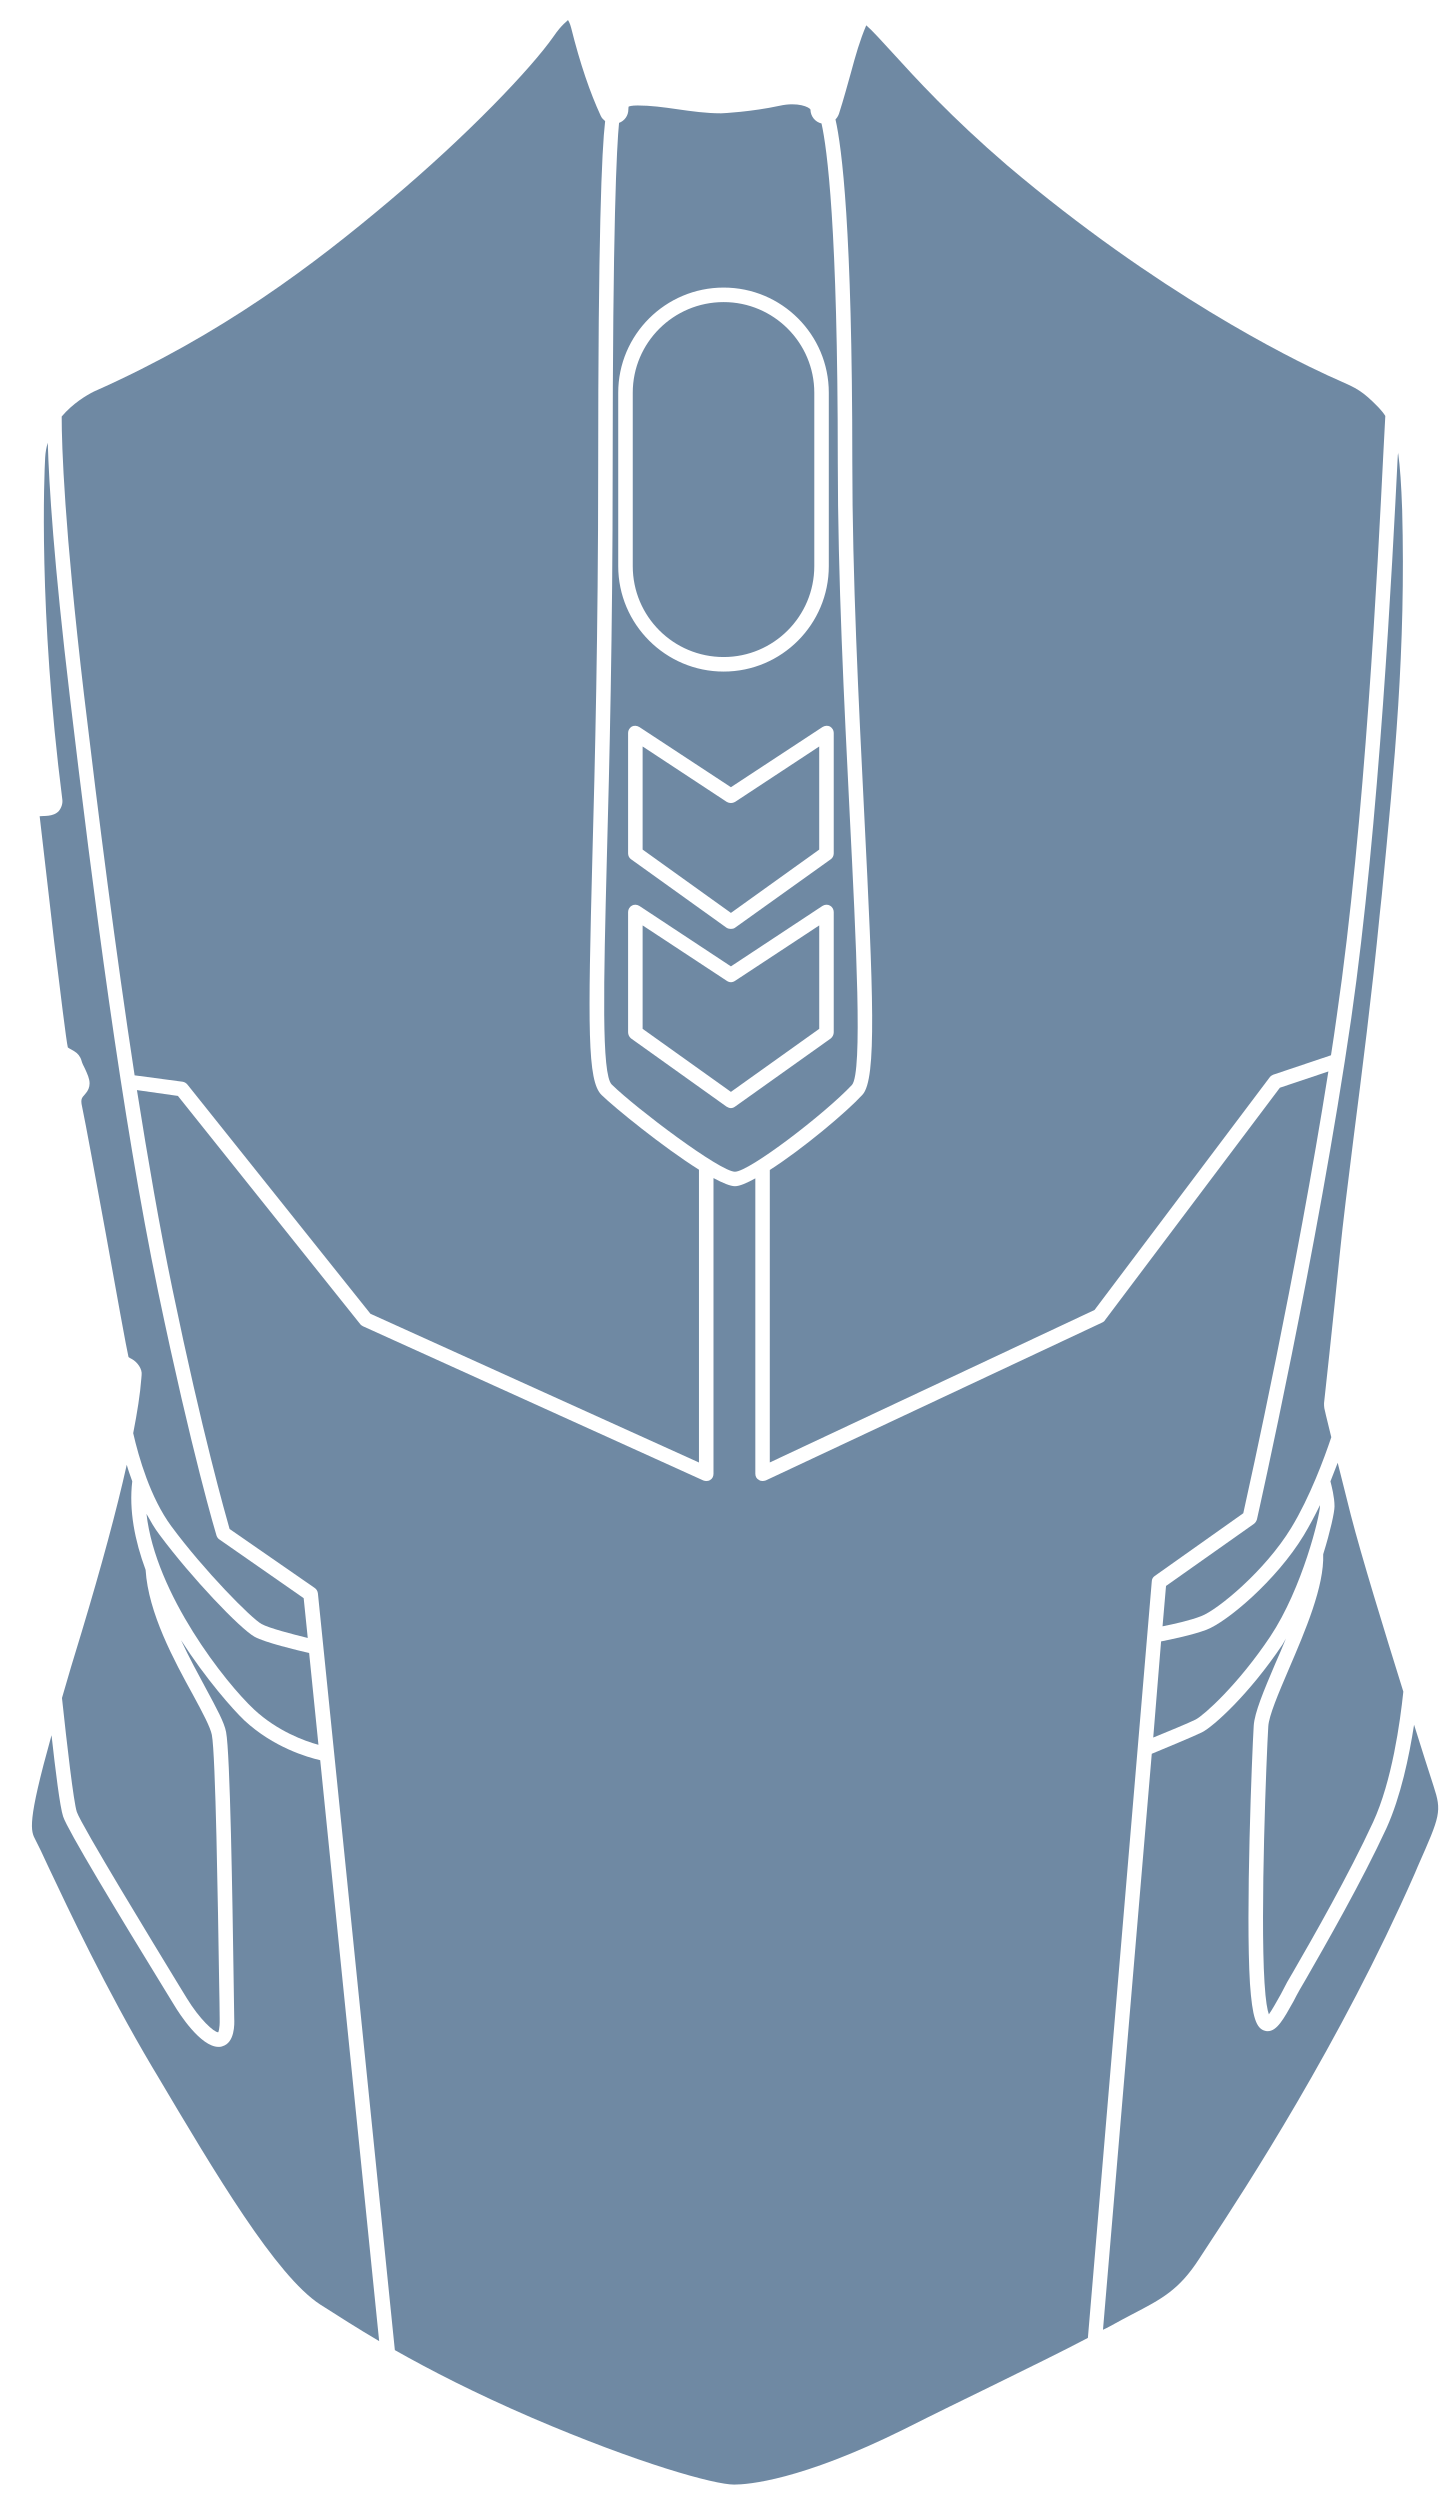
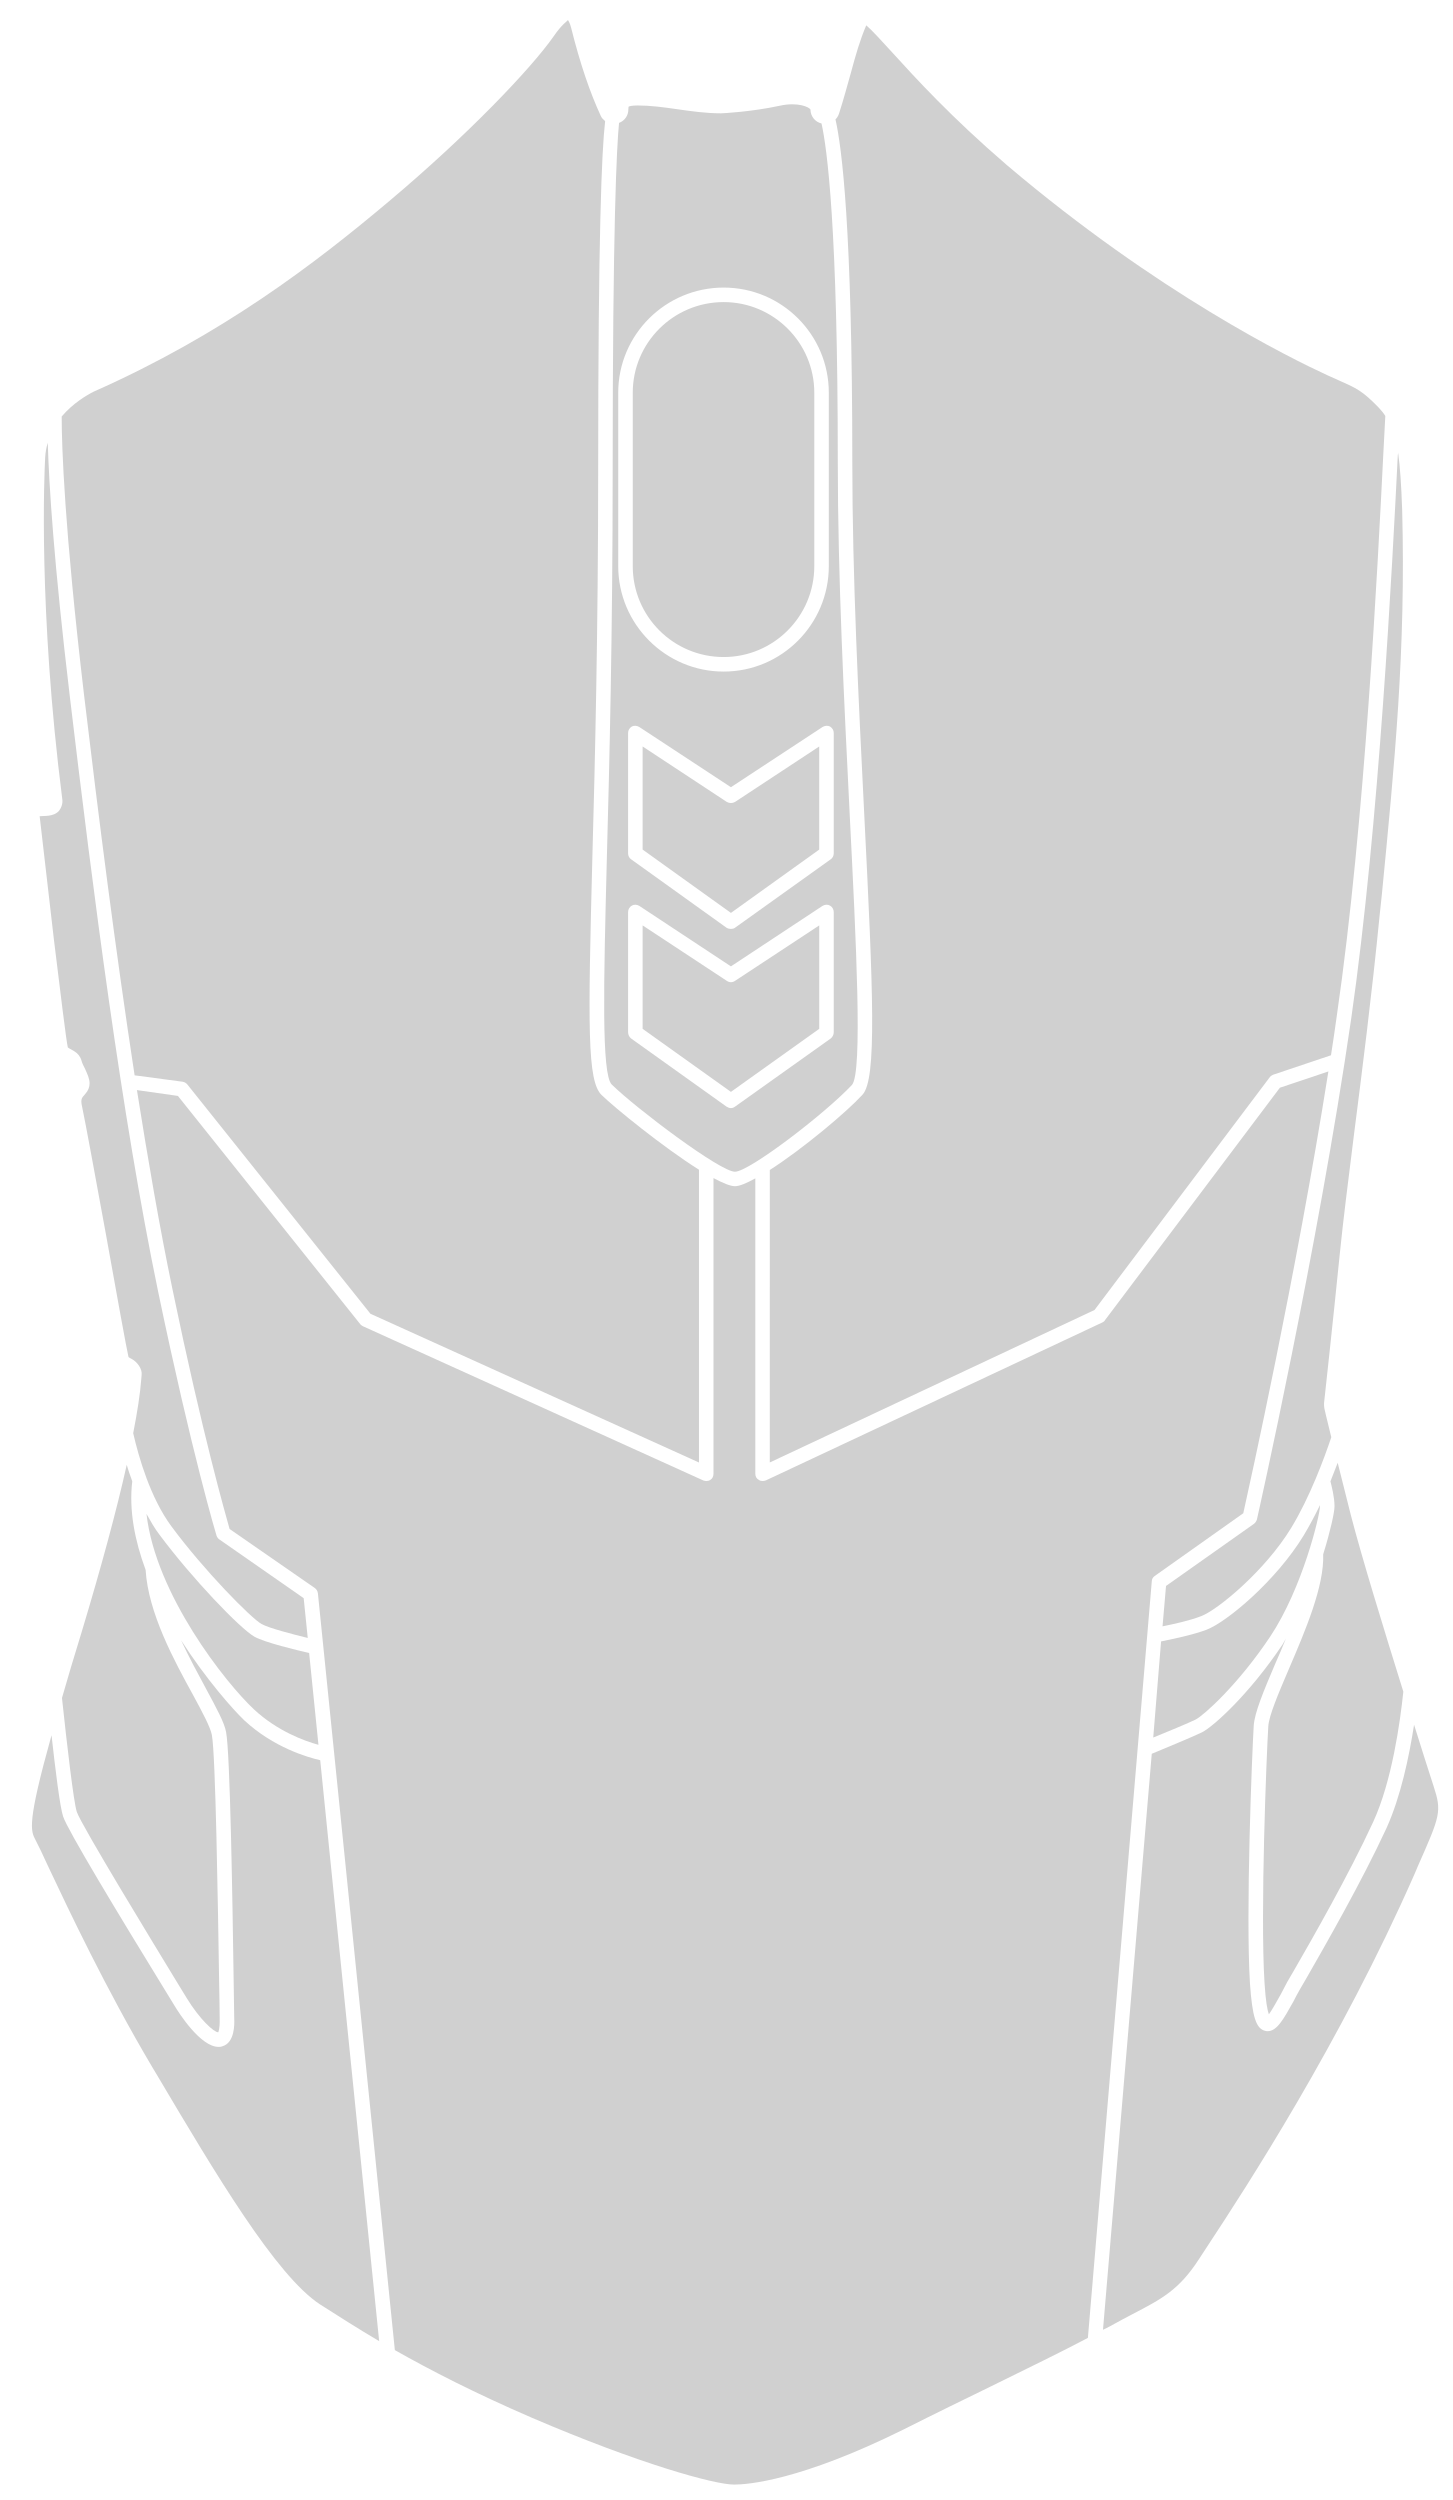
- <svg xmlns="http://www.w3.org/2000/svg" width="280pt" height="482pt" version="1.1" viewBox="0 0 280 482" id="svg380" fill="#6F89A3">
+ <svg xmlns="http://www.w3.org/2000/svg" width="280pt" height="482pt" version="1.1" viewBox="0 0 280 482" id="svg380" fill="#D0D0D0">
  <defs id="defs350">
    <symbol id="u" overflow="visible">
      <path d="m 18.766,-1.125 c -0.969,0.5 -1.98,0.875 -3.031,1.125 -1.043,0.258 -2.137,0.391 -3.281,0.391 -3.398,0 -6.09,-0.945 -8.078,-2.844 -1.992,-1.906 -2.984,-4.484 -2.984,-7.734 0,-3.258 0.992,-5.836 2.984,-7.734 1.988,-1.906 4.68,-2.859 8.078,-2.859 1.145,0 2.238,0.133 3.281,0.391 1.051,0.25 2.062,0.625 3.031,1.125 v 4.219 c -0.98,-0.656 -1.945,-1.141 -2.891,-1.453 -0.949,-0.312 -1.949,-0.469 -3,-0.469 -1.875,0 -3.352,0.605 -4.422,1.812 -1.074,1.199 -1.609,2.856 -1.609,4.969 0,2.106 0.535,3.762 1.609,4.969 1.07,1.199 2.547,1.797 4.422,1.797 1.051,0 2.051,-0.148 3,-0.453 0.945,-0.312 1.91,-0.801 2.891,-1.469 z" id="path287" />
    </symbol>
    <symbol id="b" overflow="visible">
      <path d="m 13.734,-11.141 c -0.438,-0.195 -0.871,-0.344 -1.297,-0.438 -0.418,-0.102 -0.84,-0.156 -1.266,-0.156 -1.262,0 -2.231,0.406 -2.906,1.219 -0.68,0.805 -1.016,1.953 -1.016,3.453 v 7.062 H 2.359 v -15.312 h 4.891 v 2.516 c 0.625,-1 1.344,-1.727 2.156,-2.188 0.82,-0.469 1.801,-0.703 2.938,-0.703 0.164,0 0.344,0.012 0.531,0.031 0.195,0.012 0.477,0.039 0.844,0.078 z" id="path290" />
    </symbol>
    <symbol id="a" overflow="visible">
      <path d="m 17.641,-7.703 v 1.406 H 6.188 c 0.125,1.148 0.539,2.008 1.25,2.578 0.707,0.574 1.703,0.859 2.984,0.859 1.031,0 2.082,-0.148 3.156,-0.453 1.082,-0.312 2.191,-0.773 3.328,-1.391 v 3.766 c -1.156,0.438 -2.312,0.766 -3.469,0.984 -1.156,0.227 -2.312,0.344 -3.469,0.344 -2.773,0 -4.93,-0.703 -6.469,-2.109 -1.531,-1.406 -2.297,-3.379 -2.297,-5.922 0,-2.5 0.754,-4.461 2.266,-5.891 1.508,-1.438 3.582,-2.156 6.219,-2.156 2.406,0 4.332,0.73 5.781,2.188 1.445,1.449 2.172,3.383 2.172,5.797 z m -5.031,-1.625 c 0,-0.926 -0.273,-1.672 -0.812,-2.234 -0.543,-0.57 -1.25,-0.859 -2.125,-0.859 -0.949,0 -1.719,0.266 -2.312,0.797 -0.594,0.531 -0.965,1.297 -1.109,2.297 z" id="path293" />
    </symbol>
    <symbol id="k" overflow="visible">
      <path d="m 9.219,-6.891 c -1.023,0 -1.793,0.172 -2.312,0.516 -0.512,0.344 -0.766,0.855 -0.766,1.531 0,0.625 0.207,1.117 0.625,1.469 0.414,0.344 0.988,0.516 1.719,0.516 0.926,0 1.703,-0.328 2.328,-0.984 0.633,-0.664 0.953,-1.492 0.953,-2.484 v -0.562 z m 7.469,-1.844 V 0 h -4.922 v -2.266 c -0.656,0.93 -1.398,1.605 -2.219,2.031 -0.824,0.414 -1.824,0.625 -3,0.625 -1.586,0 -2.871,-0.457 -3.859,-1.375 -0.992,-0.926 -1.484,-2.129 -1.484,-3.609 0,-1.789 0.613,-3.102 1.844,-3.938 1.238,-0.844 3.18,-1.266 5.828,-1.266 h 2.891 v -0.391 c 0,-0.77 -0.309,-1.332 -0.922,-1.688 -0.617,-0.363 -1.57,-0.547 -2.859,-0.547 -1.055,0 -2.031,0.105 -2.938,0.312 -0.898,0.211 -1.73,0.523 -2.5,0.938 v -3.734 c 1.039,-0.25 2.086,-0.441 3.141,-0.578 1.062,-0.133 2.125,-0.203 3.188,-0.203 2.758,0 4.75,0.547 5.969,1.641 1.227,1.086 1.844,2.856 1.844,5.312 z" id="path296" />
    </symbol>
    <symbol id="d" overflow="visible">
      <path d="m 7.703,-19.656 v 4.344 H 12.75 v 3.5 H 7.703 v 6.5 c 0,0.711 0.141,1.188 0.422,1.438 0.281,0.25 0.836,0.375 1.672,0.375 h 2.516 v 3.5 h -4.188 c -1.938,0 -3.312,-0.398 -4.125,-1.203 -0.805,-0.812 -1.203,-2.18 -1.203,-4.109 v -6.5 h -2.422 v -3.5 h 2.422 v -4.344 z" id="path299" />
    </symbol>
    <symbol id="j" overflow="visible">
      <path d="m 12.766,-13.078 v -8.203 h 4.922 V -1e-4 H 12.766 v -2.219 c -0.668,0.906 -1.406,1.57 -2.219,1.984 -0.813,0.414 -1.758,0.625 -2.828,0.625 -1.887,0 -3.434,-0.75 -4.641,-2.25 -1.211,-1.5 -1.812,-3.426 -1.812,-5.781 0,-2.363 0.602,-4.297 1.812,-5.797 1.207,-1.5 2.754,-2.25 4.641,-2.25 1.062,0 2,0.215 2.812,0.641 0.82,0.43 1.566,1.086 2.234,1.969 z m -3.219,9.922 c 1.039,0 1.836,-0.379 2.391,-1.141 0.551,-0.77 0.828,-1.883 0.828,-3.344 0,-1.457 -0.277,-2.566 -0.828,-3.328 -0.555,-0.77 -1.352,-1.156 -2.391,-1.156 -1.043,0 -1.84,0.387 -2.391,1.156 -0.555,0.762 -0.828,1.871 -0.828,3.328 0,1.461 0.273,2.574 0.828,3.344 0.551,0.762 1.348,1.141 2.391,1.141 z" id="path302" />
    </symbol>
    <symbol id="i" overflow="visible">
      <path d="m 10.5,-3.156 c 1.051,0 1.852,-0.379 2.406,-1.141 0.551,-0.77 0.828,-1.883 0.828,-3.344 0,-1.457 -0.277,-2.566 -0.828,-3.328 -0.555,-0.77 -1.355,-1.156 -2.406,-1.156 -1.055,0 -1.859,0.387 -2.422,1.156 -0.555,0.773 -0.828,1.883 -0.828,3.328 0,1.449 0.273,2.559 0.828,3.328 0.562,0.773 1.367,1.156 2.422,1.156 z m -3.25,-9.922 c 0.676,-0.883 1.422,-1.539 2.234,-1.969 0.82,-0.426 1.766,-0.641 2.828,-0.641 1.895,0 3.445,0.75 4.656,2.25 1.207,1.5 1.812,3.434 1.812,5.797 0,2.356 -0.605,4.281 -1.812,5.781 -1.211,1.5 -2.762,2.25 -4.656,2.25 -1.062,0 -2.008,-0.211 -2.828,-0.625 C 8.672,-0.66 7.926,-1.32 7.25,-2.219 V -2e-5 H 2.359 v -21.281 H 7.25 Z" id="path305" />
    </symbol>
    <symbol id="h" overflow="visible">
      <path d="m 0.344,-15.312 h 4.891 l 4.125,10.391 3.5,-10.391 h 4.891 l -6.438,16.766 c -0.648,1.695 -1.402,2.883 -2.266,3.562 -0.867,0.688 -2,1.031 -3.406,1.031 H 2.797 V 2.829 h 1.531 c 0.832,0 1.438,-0.137 1.812,-0.406 C 6.523,2.161 6.82,1.692 7.031,1.016 L 7.172,0.595 Z" id="path308" />
    </symbol>
    <symbol id="g" overflow="visible">
      <path d="M 14.953,-3.719 H 6.734 L 5.422,0 H 0.141 L 7.703,-20.406 h 6.266 L 21.531,0 H 16.25 Z M 8.047,-7.5 h 5.578 l -2.781,-8.125 z" id="path311" />
    </symbol>
    <symbol id="t" overflow="visible">
      <path d="M 2.359,-21.281 H 7.25 V 0 H 2.359 Z" id="path314" />
    </symbol>
    <symbol id="c" overflow="visible">
      <path d="m 9.641,-12.188 c -1.086,0 -1.914,0.391 -2.484,1.172 -0.574,0.781 -0.859,1.906 -0.859,3.375 0,1.469 0.285,2.594 0.859,3.375 0.57,0.773 1.398,1.156 2.484,1.156 1.062,0 1.875,-0.383 2.438,-1.156 0.57,-0.781 0.859,-1.906 0.859,-3.375 0,-1.469 -0.289,-2.594 -0.859,-3.375 -0.562,-0.781 -1.375,-1.172 -2.438,-1.172 z m 0,-3.5 c 2.633,0 4.691,0.715 6.172,2.141 1.477,1.418 2.219,3.387 2.219,5.906 0,2.512 -0.742,4.481 -2.219,5.906 C 14.332,-0.317 12.273,0.39 9.641,0.39 6.992,0.39 4.926,-0.317 3.438,-1.735 1.945,-3.161 1.203,-5.13 1.203,-7.641 c 0,-2.519 0.742,-4.488 2.234,-5.906 1.488,-1.426 3.555,-2.141 6.203,-2.141 z" id="path317" />
    </symbol>
    <symbol id="f" overflow="visible">
      <path d="M 17.75,-9.328 V 0 h -4.922 v -7.141 c 0,-1.32 -0.031,-2.234 -0.094,-2.734 -0.062,-0.5 -0.168,-0.867 -0.312,-1.109 -0.188,-0.312 -0.449,-0.555 -0.781,-0.734 -0.324,-0.176 -0.695,-0.266 -1.109,-0.266 -1.023,0 -1.824,0.398 -2.406,1.188 -0.586,0.781 -0.875,1.871 -0.875,3.266 V -1e-4 H 2.359 v -15.312 H 7.25 v 2.234 c 0.738,-0.883 1.52,-1.539 2.344,-1.969 0.832,-0.426 1.75,-0.641 2.75,-0.641 1.77,0 3.113,0.547 4.031,1.641 0.914,1.086 1.375,2.656 1.375,4.719 z" id="path320" />
    </symbol>
    <symbol id="e" overflow="visible">
      <path d="m 12.422,-21.281 v 3.219 H 9.719 c -0.688,0 -1.172,0.125 -1.453,0.375 -0.273,0.25 -0.406,0.688 -0.406,1.312 v 1.062 h 4.188 v 3.5 H 7.86 V -2e-4 h -4.891 v -11.812 h -2.438 v -3.5 h 2.438 v -1.062 c 0,-1.664 0.461,-2.898 1.391,-3.703 0.926,-0.801 2.367,-1.203 4.328,-1.203 z" id="path323" />
    </symbol>
    <symbol id="s" overflow="visible">
      <path d="m 0.422,-15.312 h 4.891 l 3.828,10.578 3.797,-10.578 h 4.906 L 11.812,0 h -5.375 z" id="path326" />
    </symbol>
    <symbol id="r" overflow="visible">
      <path d="m 16.547,-12.766 c 0.613,-0.945 1.348,-1.672 2.203,-2.172 0.852,-0.5 1.789,-0.75 2.812,-0.75 1.758,0 3.098,0.547 4.016,1.641 0.926,1.086 1.391,2.656 1.391,4.719 V -4e-4 h -4.922 v -7.984 -0.359 c 0.008,-0.133 0.016,-0.32 0.016,-0.562 0,-1.082 -0.164,-1.863 -0.484,-2.344 -0.312,-0.488 -0.824,-0.734 -1.531,-0.734 -0.93,0 -1.648,0.387 -2.156,1.156 -0.512,0.762 -0.773,1.867 -0.781,3.312 v 7.516 h -4.922 v -7.984 c 0,-1.695 -0.148,-2.785 -0.438,-3.266 -0.293,-0.488 -0.812,-0.734 -1.562,-0.734 -0.938,0 -1.664,0.387 -2.172,1.156 -0.512,0.762 -0.766,1.859 -0.766,3.297 v 7.531 h -4.922 v -15.312 h 4.922 v 2.234 c 0.602,-0.863 1.289,-1.516 2.062,-1.953 0.781,-0.438 1.641,-0.656 2.578,-0.656 1.062,0 2,0.258 2.812,0.766 0.812,0.512 1.426,1.23 1.844,2.156 z" id="path329" />
    </symbol>
    <symbol id="q" overflow="visible">
      <path d="M 17.75,-9.328 V 0 h -4.922 v -7.109 c 0,-1.344 -0.031,-2.266 -0.094,-2.766 -0.062,-0.5 -0.168,-0.867 -0.312,-1.109 -0.188,-0.312 -0.449,-0.555 -0.781,-0.734 -0.324,-0.176 -0.695,-0.266 -1.109,-0.266 -1.023,0 -1.824,0.398 -2.406,1.188 -0.586,0.781 -0.875,1.871 -0.875,3.266 V -1e-4 H 2.359 v -21.281 H 7.25 v 8.203 c 0.738,-0.883 1.52,-1.539 2.344,-1.969 0.832,-0.426 1.75,-0.641 2.75,-0.641 1.77,0 3.113,0.547 4.031,1.641 0.914,1.086 1.375,2.656 1.375,4.719 z" id="path332" />
    </symbol>
    <symbol id="p" overflow="visible">
      <path d="m 2.578,-20.406 h 5.875 l 7.422,14 v -14 h 4.984 V 0 h -5.875 L 7.562,-14 V 0 H 2.578 Z" id="path335" />
    </symbol>
    <symbol id="o" overflow="visible">
      <path d="m 2.188,-5.969 v -9.344 h 4.922 v 1.531 c 0,0.836 -0.008,1.875 -0.016,3.125 -0.012,1.25 -0.016,2.086 -0.016,2.5 0,1.242 0.031,2.133 0.094,2.672 0.07,0.543 0.18,0.934 0.328,1.172 0.207,0.324 0.473,0.574 0.797,0.75 0.32,0.168 0.691,0.25 1.109,0.25 1.02,0 1.82,-0.391 2.406,-1.172 0.582,-0.781 0.875,-1.867 0.875,-3.266 v -7.562 h 4.891 V -6e-4 H 12.688 V -2.219 C 11.945,-1.321 11.164,-0.661 10.344,-0.235 9.519,0.179 8.609,0.39 7.609,0.39 5.848,0.39 4.504,-0.149 3.578,-1.235 2.648,-2.317 2.188,-3.895 2.188,-5.969 Z" id="path338" />
    </symbol>
    <symbol id="n" overflow="visible">
      <path d="m 2.578,-20.406 h 8.734 c 2.594,0 4.582,0.578 5.969,1.734 1.395,1.148 2.094,2.789 2.094,4.922 0,2.137 -0.699,3.781 -2.094,4.938 -1.387,1.156 -3.375,1.734 -5.969,1.734 H 7.828 V 3e-4 h -5.25 z m 5.25,3.812 v 5.703 H 10.75 c 1.02,0 1.805,-0.25 2.359,-0.75 0.562,-0.5 0.844,-1.203 0.844,-2.109 0,-0.914 -0.281,-1.617 -0.844,-2.109 -0.555,-0.488 -1.34,-0.734 -2.359,-0.734 z" id="path341" />
    </symbol>
    <symbol id="m" overflow="visible">
      <path d="M 2.359,-15.312 H 7.25 v 15.031 c 0,2.051 -0.496,3.617 -1.484,4.703 -0.98,1.082 -2.406,1.625 -4.281,1.625 H -0.938 V 2.828 h 0.859 c 0.926,0 1.562,-0.211 1.906,-0.625 0.352,-0.418 0.531,-1.246 0.531,-2.484 z m 0,-5.969 H 7.25 v 4 H 2.359 Z" id="path344" />
    </symbol>
    <symbol id="l" overflow="visible">
      <path d="m 14.719,-14.828 v 3.984 c -0.656,-0.457 -1.324,-0.797 -2,-1.016 -0.668,-0.219 -1.359,-0.328 -2.078,-0.328 -1.367,0 -2.434,0.402 -3.203,1.203 -0.762,0.793 -1.141,1.906 -1.141,3.344 0,1.43 0.379,2.543 1.141,3.344 0.77,0.793 1.836,1.188 3.203,1.188 0.758,0 1.484,-0.109 2.172,-0.328 0.688,-0.227 1.32,-0.566 1.906,-1.016 v 4 c -0.762,0.281 -1.539,0.488 -2.328,0.625 -0.781,0.145 -1.574,0.219 -2.375,0.219 -2.762,0 -4.922,-0.707 -6.484,-2.125 -1.555,-1.414 -2.328,-3.383 -2.328,-5.906 0,-2.531 0.773,-4.504 2.328,-5.922 1.562,-1.414 3.723,-2.125 6.484,-2.125 0.801,0 1.594,0.074 2.375,0.219 0.781,0.137 1.555,0.352 2.328,0.641 z" id="path347" />
    </symbol>
  </defs>
  <g id="g378" transform="translate(-211.0946,-38.73341)">
    <path d="m 225.9,388.06 c -0.617,-1.902 -1.902,-13.047 -2.856,-21.953 1.062,-3.695 2.297,-7.894 3.809,-12.77 3.809,-12.656 6.719,-23.406 8.68,-32.199 0.281,1.062 0.672,2.07 1.062,3.191 -0.672,5.602 0.504,11.48 2.574,17.078 0.504,8.289 5.488,17.473 9.184,24.191 1.793,3.305 3.305,6.16 3.586,7.617 0.727,3.754 1.176,33.098 1.398,47.207 0.055,3.305 0.113,5.938 0.113,7.504 0.055,2.07 -0.281,2.633 -0.281,2.633 -0.84,0 -3.586,-2.519 -6.047,-6.551 l -1.68,-2.742 c -4.59,-7.559 -18.645,-30.574 -19.543,-33.207 z" id="path352" />
    <path d="m 235.87,300.37 c -0.281,-1.062 -2.465,-13.105 -4.367,-23.742 -2.07,-11.312 -4.031,-21.953 -4.426,-23.742 -0.504,-2.238 -0.391,-2.297 0.504,-3.305 0.504,-0.559 0.785,-1.23 0.785,-1.961 0,-0.953 -0.449,-1.848 -0.895,-2.856 -0.281,-0.504 -0.559,-1.121 -0.672,-1.566 -0.223,-0.785 -0.727,-1.398 -1.398,-1.793 -0.953,-0.504 -1.23,-0.727 -1.23,-0.727 -0.281,-1.121 -1.457,-10.754 -2.688,-20.832 -1.176,-10.078 -2.406,-20.719 -2.742,-23.742 0.672,-0.113 2.633,0.168 3.695,-1.008 0.504,-0.617 0.785,-1.457 0.672,-2.238 -4.648,-36.512 -3.473,-63 -3.305,-65.91 0.055,-1.008 0.223,-1.961 0.504,-2.856 0.223,8.062 1.176,23.129 4.258,49 4.481,37.633 9.969,80.641 17.023,114.69 6.496,31.191 11.199,46.871 11.258,47.039 0.113,0.281 0.281,0.559 0.559,0.727 l 16.238,11.312 0.785,7.672 c -2.969,-0.727 -7.504,-1.902 -8.902,-2.688 -1.961,-1.062 -11.09,-10.305 -17.414,-18.871 -4.031,-5.488 -6.273,-13.273 -7.336,-17.922 0.785,-4.031 1.344,-7.559 1.566,-10.527 l 0.055,-0.672 c 0.168,-1.176 -0.84,-2.519 -1.848,-3.078 -0.23,-0.121 -0.566,-0.289 -0.68,-0.402 z" id="path354" />
    <path d="m 260.17,354.3 c 2.016,1.121 8.121,2.574 10.527,3.137 l 1.793,17.695 c -2.688,-0.727 -7.894,-2.633 -12.375,-6.777 -5.543,-5.152 -19.039,-22.289 -20.777,-37.742 0.785,1.398 1.566,2.801 2.519,4.031 6.16,8.289 15.512,18.086 18.312,19.656 z" id="path356" />
    <path d="m 272.83,378.1 11.367,112 c -4.199,-2.465 -7.84,-4.816 -11.367,-7.055 -8.512,-5.543 -20.215,-25.258 -31.527,-44.352 l -0.84,-1.398 c -8.961,-15.121 -16.129,-30.352 -19.992,-38.527 -1.176,-2.574 -2.07,-4.426 -2.519,-5.266 -0.953,-1.793 -1.68,-3.191 3.078,-20.215 0.727,6.551 1.625,13.887 2.238,15.68 0.84,2.574 10.473,18.535 19.824,33.77 l 1.68,2.742 c 0.84,1.398 4.984,7.894 8.457,7.894 0.223,0 0.449,0 0.727,-0.113 2.406,-0.672 2.352,-4.258 2.297,-5.375 l -0.113,-7.504 c -0.223,-15.289 -0.672,-43.68 -1.457,-47.711 -0.336,-1.848 -1.848,-4.594 -3.863,-8.344 -1.512,-2.801 -3.246,-5.992 -4.816,-9.352 4.816,7.504 10.023,13.383 12.207,15.457 5.606,5.203 12.156,7.106 14.621,7.668 z" id="path358" />
    <path d="m 227.3,172.74 c -3.809,-32.367 -4.312,-47.992 -4.312,-53.703 2.129,-2.519 4.762,-4.09 6.215,-4.816 24.754,-10.977 42.672,-24.695 56.953,-36.734 15.062,-12.656 27.328,-25.535 31.641,-31.695 1.68,-2.465 2.742,-3.023 2.801,-3.191 0.113,0.168 0.391,0.617 0.617,1.512 1.734,6.945 3.641,12.488 5.711,16.969 0.168,0.391 0.504,0.727 0.84,1.008 -0.672,5.769 -1.344,21.895 -1.344,67.594 0,30.855 -0.617,56.055 -1.121,74.426 -0.84,32.648 -1.008,43.062 1.793,45.754 2.465,2.406 11.816,10.023 18.762,14.391 v 56.449 l -63.336,-28.672 -35.281,-44.184 c -0.223,-0.281 -0.559,-0.504 -0.953,-0.559 l -9.238,-1.23 c -3.699,-24.203 -6.945,-49.793 -9.746,-73.316 z" id="path360" />
    <path d="m 352.8,193.35 16.238,-10.695 v 19.879 l -17.023,12.207 -17.023,-12.207 v -19.879 l 16.238,10.695 c 0.504,0.281 1.066,0.281 1.57,0 z" id="path362" />
    <path d="m 352.8,227.85 c -0.504,0.336 -1.062,0.336 -1.566,0 l -16.238,-10.695 v 19.938 l 17.023,12.152 17.023,-12.152 v -19.938 z m 0,0 c -0.504,0.336 -1.062,0.336 -1.566,0 l -16.238,-10.695 v 19.938 l 17.023,12.152 17.023,-12.152 v -19.938 z m 22.117,-32.09 c -1.062,-21.449 -2.297,-45.754 -2.297,-67.984 0,-45.305 -2.07,-60.48 -3.137,-65.238 -1.23,-0.281 -2.129,-1.398 -2.129,-2.688 -0.223,-0.449 -2.406,-1.512 -5.938,-0.727 -5.434,1.176 -10.977,1.457 -11.258,1.457 h -0.113 c -2.801,0 -5.602,-0.391 -8.344,-0.785 -2.688,-0.391 -5.207,-0.727 -7.672,-0.727 -1.176,0 -1.625,0.168 -1.734,0.223 0,0 -0.055,0.223 -0.055,0.559 0,1.176 -0.727,2.184 -1.793,2.574 -0.449,4.594 -1.23,19.488 -1.23,67.258 0,30.91 -0.617,56.113 -1.121,74.48 -0.617,24.246 -1.062,41.719 0.953,43.68 4.762,4.648 20.887,16.801 23.742,16.801 2.742,0 17.305,-11.145 22.566,-16.742 2.082,-2.41 0.793,-27.723 -0.441,-52.141 z m -44.629,-81.309 c 0,-11.199 9.129,-20.273 20.328,-20.273 11.199,0 20.273,9.07 20.273,20.273 v 33.434 c 0,11.199 -9.07,20.328 -20.273,20.328 -11.199,0 -20.328,-9.129 -20.328,-20.328 z m 41.551,123.31 c 0,0.449 -0.223,0.895 -0.559,1.176 l -18.48,13.16 c -0.223,0.168 -0.504,0.281 -0.785,0.281 -0.281,0 -0.559,-0.113 -0.84,-0.281 l -18.426,-13.16 c -0.336,-0.281 -0.559,-0.727 -0.559,-1.176 v -23.184 c 0,-0.504 0.281,-1.008 0.727,-1.23 0.449,-0.281 1.008,-0.223 1.457,0.055 l 17.641,11.648 17.641,-11.648 c 0.449,-0.281 1.008,-0.336 1.457,-0.055 0.449,0.223 0.727,0.727 0.727,1.23 z m 0,-34.492 c 0,0.449 -0.223,0.895 -0.559,1.121 l -18.48,13.215 c -0.223,0.168 -0.504,0.223 -0.785,0.223 -0.281,0 -0.559,-0.055 -0.84,-0.223 l -18.426,-13.215 c -0.336,-0.223 -0.559,-0.672 -0.559,-1.121 v -23.238 c 0,-0.504 0.281,-0.953 0.727,-1.23 0.449,-0.223 1.008,-0.168 1.457,0.113 l 17.641,11.594 17.641,-11.594 c 0.449,-0.281 1.008,-0.336 1.457,-0.113 0.449,0.281 0.727,0.727 0.727,1.23 z m -20.609,24.582 -16.238,-10.695 v 19.938 l 17.023,12.152 17.023,-12.152 V 217.156 L 352.8,227.851 c -0.504,0.336 -1.066,0.336 -1.57,0 z m -0.613,-62.441 c 9.633,0 17.473,-7.84 17.473,-17.527 v -33.434 c 0,-9.633 -7.84,-17.473 -17.473,-17.473 -9.688,0 -17.527,7.84 -17.527,17.473 v 33.434 c -0.004,9.688 7.84,17.527 17.527,17.527 z" id="path364" />
    <path d="m 465.58,328.93 v 0.223 c 0,1.734 -3.359,15.734 -9.574,25.09 -6.16,9.238 -12.77,15.176 -14.391,16.016 -1.23,0.617 -5.543,2.406 -8.176,3.473 l 1.512,-18.535 c 1.961,-0.391 6.047,-1.23 8.734,-2.238 3.977,-1.512 13.496,-9.52 18.762,-18.199 1.117,-1.855 2.184,-3.871 3.133,-5.828 z" id="path366" />
    <path d="m 433.16,343.6 -12.32,145.88 c -4.984,2.633 -11.199,5.656 -18.594,9.297 -5.039,2.465 -10.695,5.207 -16.91,8.344 -19.879,9.855 -30.07,10.641 -32.703,10.641 -3.809,0 -18.367,-4.031 -38.977,-12.879 -11.145,-4.816 -19.488,-9.129 -26.434,-13.047 l -14.84,-145.94 c -0.055,-0.391 -0.281,-0.785 -0.617,-1.008 l -16.406,-11.367 c -0.785,-2.801 -5.207,-18.199 -11.031,-46.312 -2.465,-11.871 -4.703,-24.863 -6.832,-38.305 l 7.894,1.121 35.168,44.016 c 0.113,0.168 0.336,0.281 0.504,0.391 l 65.633,29.734 c 0.168,0.055 0.391,0.113 0.559,0.113 0.281,0 0.559,-0.055 0.785,-0.223 0.391,-0.223 0.617,-0.672 0.617,-1.176 v -57.012 c 1.793,0.953 3.246,1.566 4.144,1.566 0.895,0 2.297,-0.617 3.922,-1.512 v 56.953 c 0,0.504 0.223,0.953 0.672,1.176 0.223,0.168 0.449,0.223 0.727,0.223 0.223,0 0.391,-0.055 0.617,-0.113 l 64.902,-30.465 c 0.223,-0.113 0.391,-0.223 0.504,-0.449 l 33.711,-44.801 9.352,-3.137 c -6.215,39.312 -15.289,80.137 -16.406,85.176 l -17.078,12.098 c -0.34,0.23 -0.562,0.621 -0.562,1.016 z" id="path368" />
    <path d="m 375.42,127.78 c 0,-44.969 -2.016,-60.648 -3.246,-66.023 0.277,-0.281 0.5,-0.617 0.668,-1.066 0.953,-2.969 1.625,-5.543 2.297,-7.894 0.953,-3.527 1.734,-6.273 2.969,-9.184 1.176,1.008 3.078,3.137 4.984,5.207 4.535,4.984 11.367,12.488 22.176,21.785 29.062,24.641 54.602,37.184 61.77,40.488 l 2.129,0.953 c 3.414,1.512 4.594,2.016 7.785,5.32 0.449,0.504 0.895,1.008 1.23,1.566 -0.113,1.902 -0.223,4.426 -0.391,7.449 -1.062,21.168 -3.527,70.84 -8.961,108.19 -0.336,2.519 -0.727,5.039 -1.121,7.617 l -11.148,3.75 c -0.281,0.113 -0.504,0.281 -0.672,0.504 l -33.77,44.855 -62.609,29.398 0.004,-56.391 c 6.383,-4.09 14.785,-11.145 17.863,-14.504 2.801,-2.969 2.07,-19.711 0.336,-54.207 -1.062,-21.395 -2.293,-45.641 -2.293,-67.816 z" id="path370" />
    <path d="m 471.52,330.78 c 2.129,8.23 6.383,22.062 10.137,34.105 -0.617,5.879 -2.184,17.246 -5.824,25.145 -4.703,10.191 -11.648,22.344 -15.398,28.84 l -1.176,2.016 c -0.391,0.785 -0.84,1.566 -1.23,2.352 -0.727,1.289 -1.68,3.023 -2.297,3.863 -0.281,-0.785 -0.617,-2.465 -0.84,-6.106 -0.84,-13.609 0.391,-43.902 0.727,-49.391 0.113,-2.07 1.961,-6.383 3.922,-10.977 3.246,-7.559 6.887,-16.07 6.664,-22.23 1.398,-4.481 2.184,-8.121 2.184,-9.238 0,-1.793 -0.559,-3.922 -0.785,-4.816 0.504,-1.289 0.953,-2.465 1.398,-3.586 0.672,2.742 1.512,6.047 2.519,10.023 z" id="path372" />
    <path d="m 471.63,234.96 c 5.375,-37.465 7.894,-87.191 8.961,-108.47 0.055,-0.168 0.055,-0.336 0.055,-0.504 0.391,2.801 0.617,6.273 0.785,11.031 0.727,26.992 -1.457,48.887 -3.922,74.258 l -0.391,3.641 c -1.512,15.512 -3.473,30.801 -5.039,43.062 -1.121,8.902 -2.07,16.52 -2.633,22.121 -1.344,13.383 -3.078,29.176 -3.078,29.176 0,0.336 0,0.617 0.055,0.953 0,0 0.391,1.793 1.344,5.602 -1.344,4.031 -4.144,11.594 -7.727,17.473 -5.039,8.289 -14.223,15.848 -17.359,17.023 -2.129,0.84 -5.434,1.566 -7.449,1.961 l 0.672,-7.785 16.969,-11.984 c 0.281,-0.223 0.449,-0.504 0.559,-0.84 0.109,-0.508 11.703,-51.918 18.199,-96.715 z" id="path374" />
    <path d="m 487.48,383.08 c 1.625,4.93 1.289,5.711 -3.023,15.457 l -0.617,1.457 c -14.336,32.648 -32.762,60.871 -39.762,71.512 l -1.793,2.742 c -3.863,5.992 -7.223,7.727 -12.824,10.641 -1.344,0.727 -2.801,1.457 -4.367,2.352 -0.391,0.223 -0.895,0.449 -1.344,0.672 l 9.406,-111.05 c 2.129,-0.895 8.121,-3.359 9.688,-4.144 2.129,-1.062 9.07,-7.281 15.512,-16.91 0.223,-0.391 0.449,-0.785 0.672,-1.176 -0.672,1.68 -1.398,3.359 -2.07,4.871 -2.238,5.266 -3.977,9.406 -4.144,11.93 -0.336,5.543 -1.566,36.008 -0.727,49.727 0.449,6.441 1.176,8.734 2.969,9.129 0.168,0.055 0.336,0.055 0.449,0.055 1.793,0 3.078,-2.352 4.984,-5.769 0.391,-0.785 0.785,-1.512 1.23,-2.297 l 1.176,-2.016 c 3.754,-6.551 10.754,-18.762 15.512,-29.062 2.742,-6.047 4.367,-13.777 5.32,-19.938 1.457,4.707 2.801,8.852 3.754,11.816 z" id="path376" />
  </g>
</svg>
